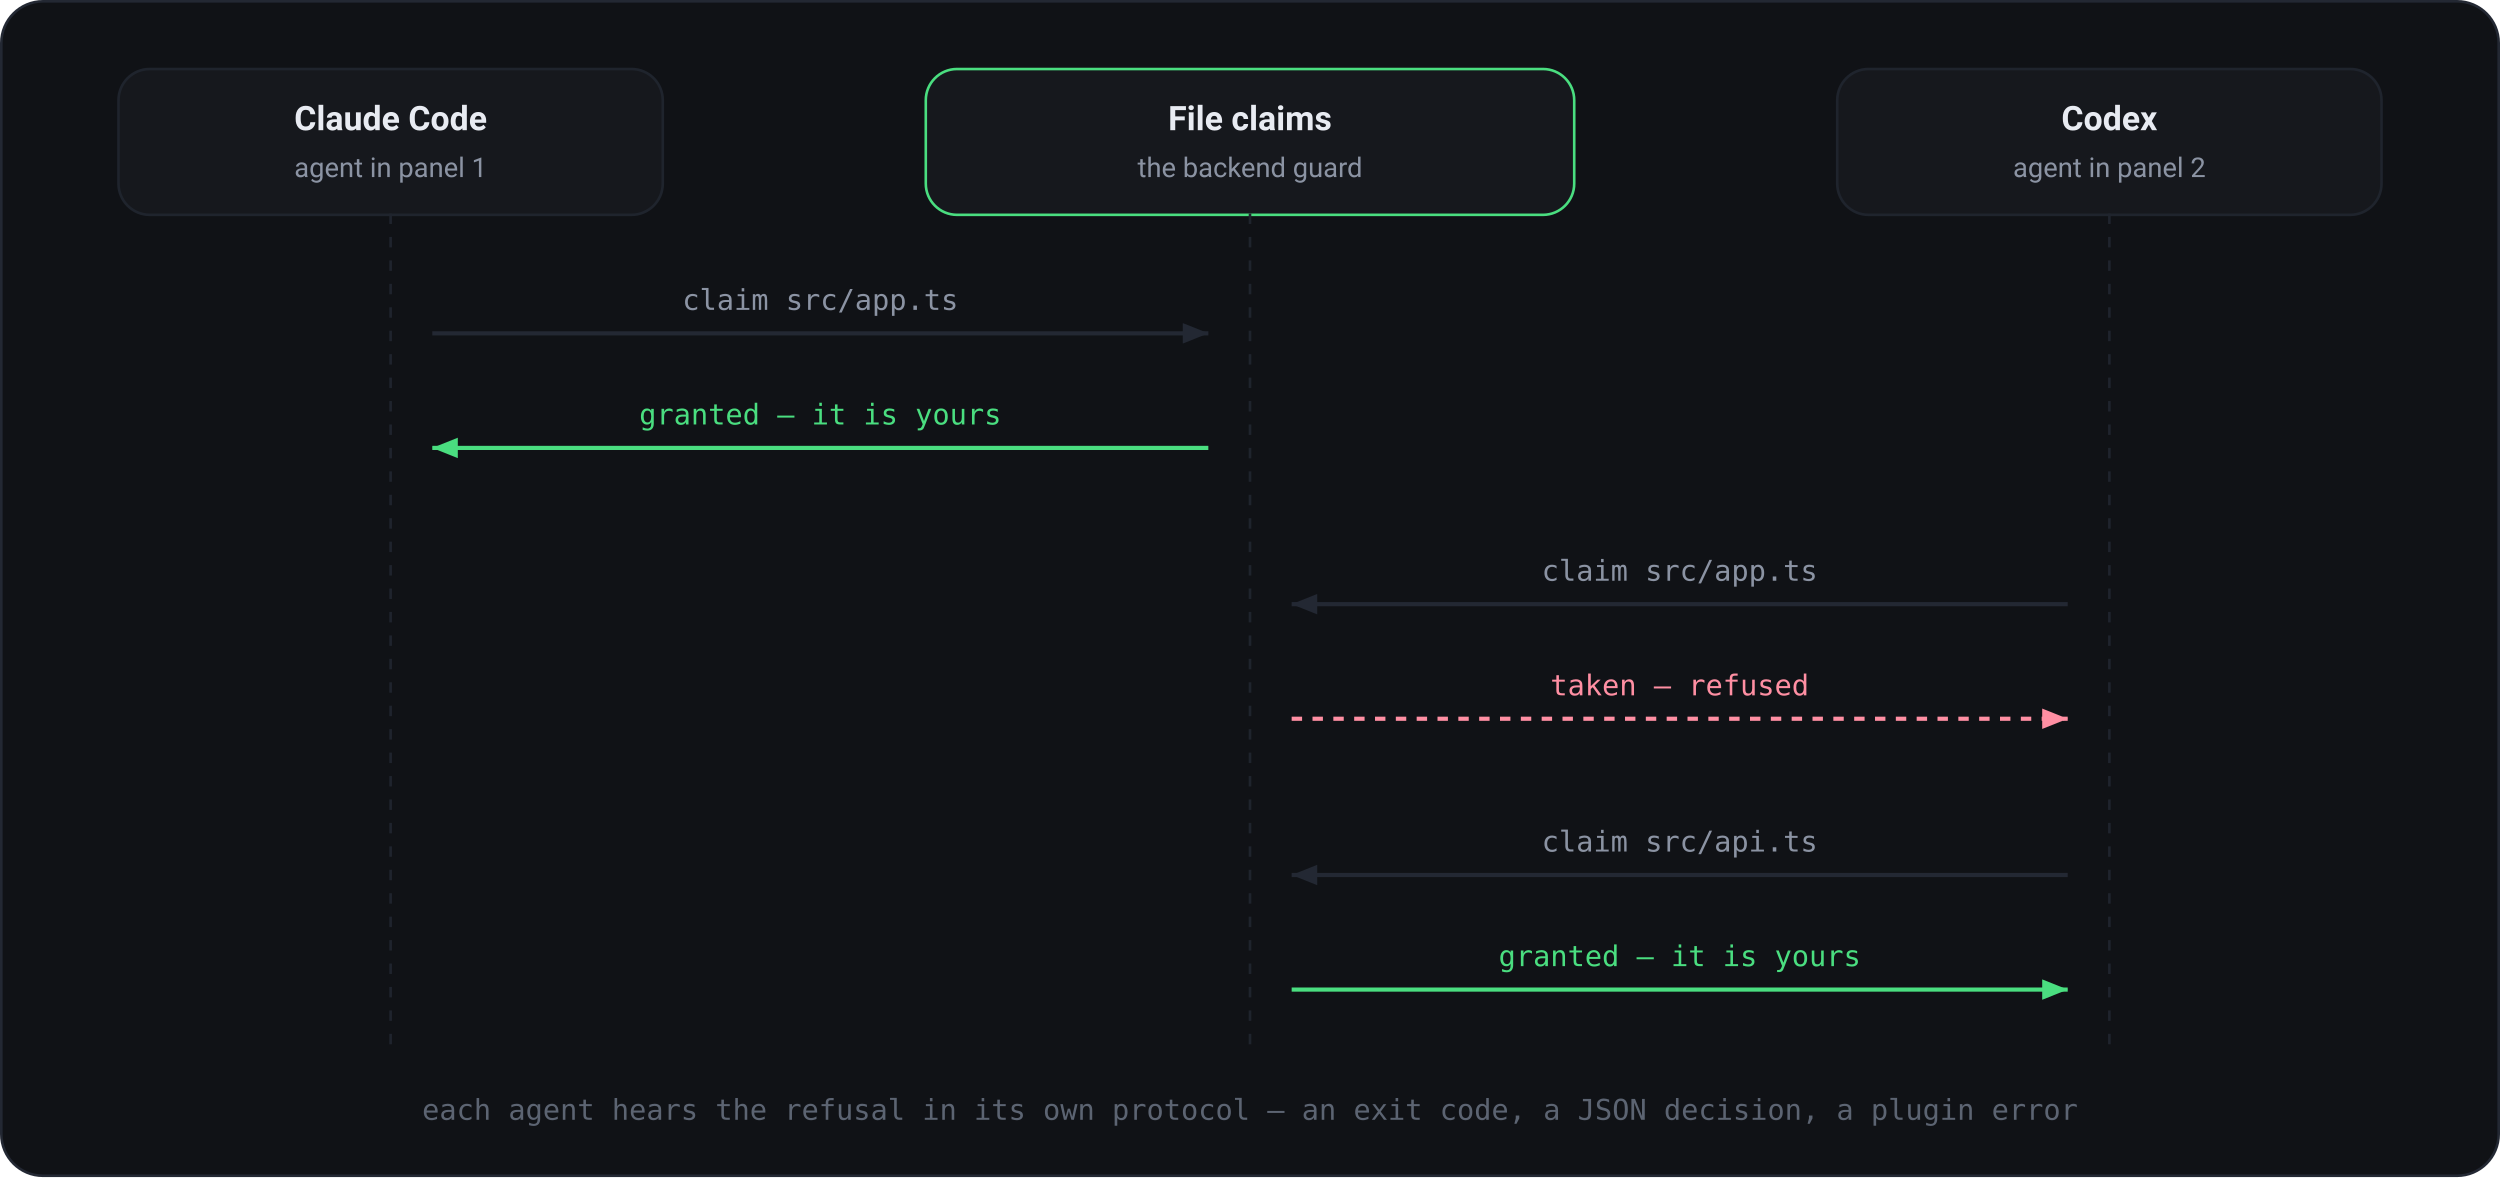
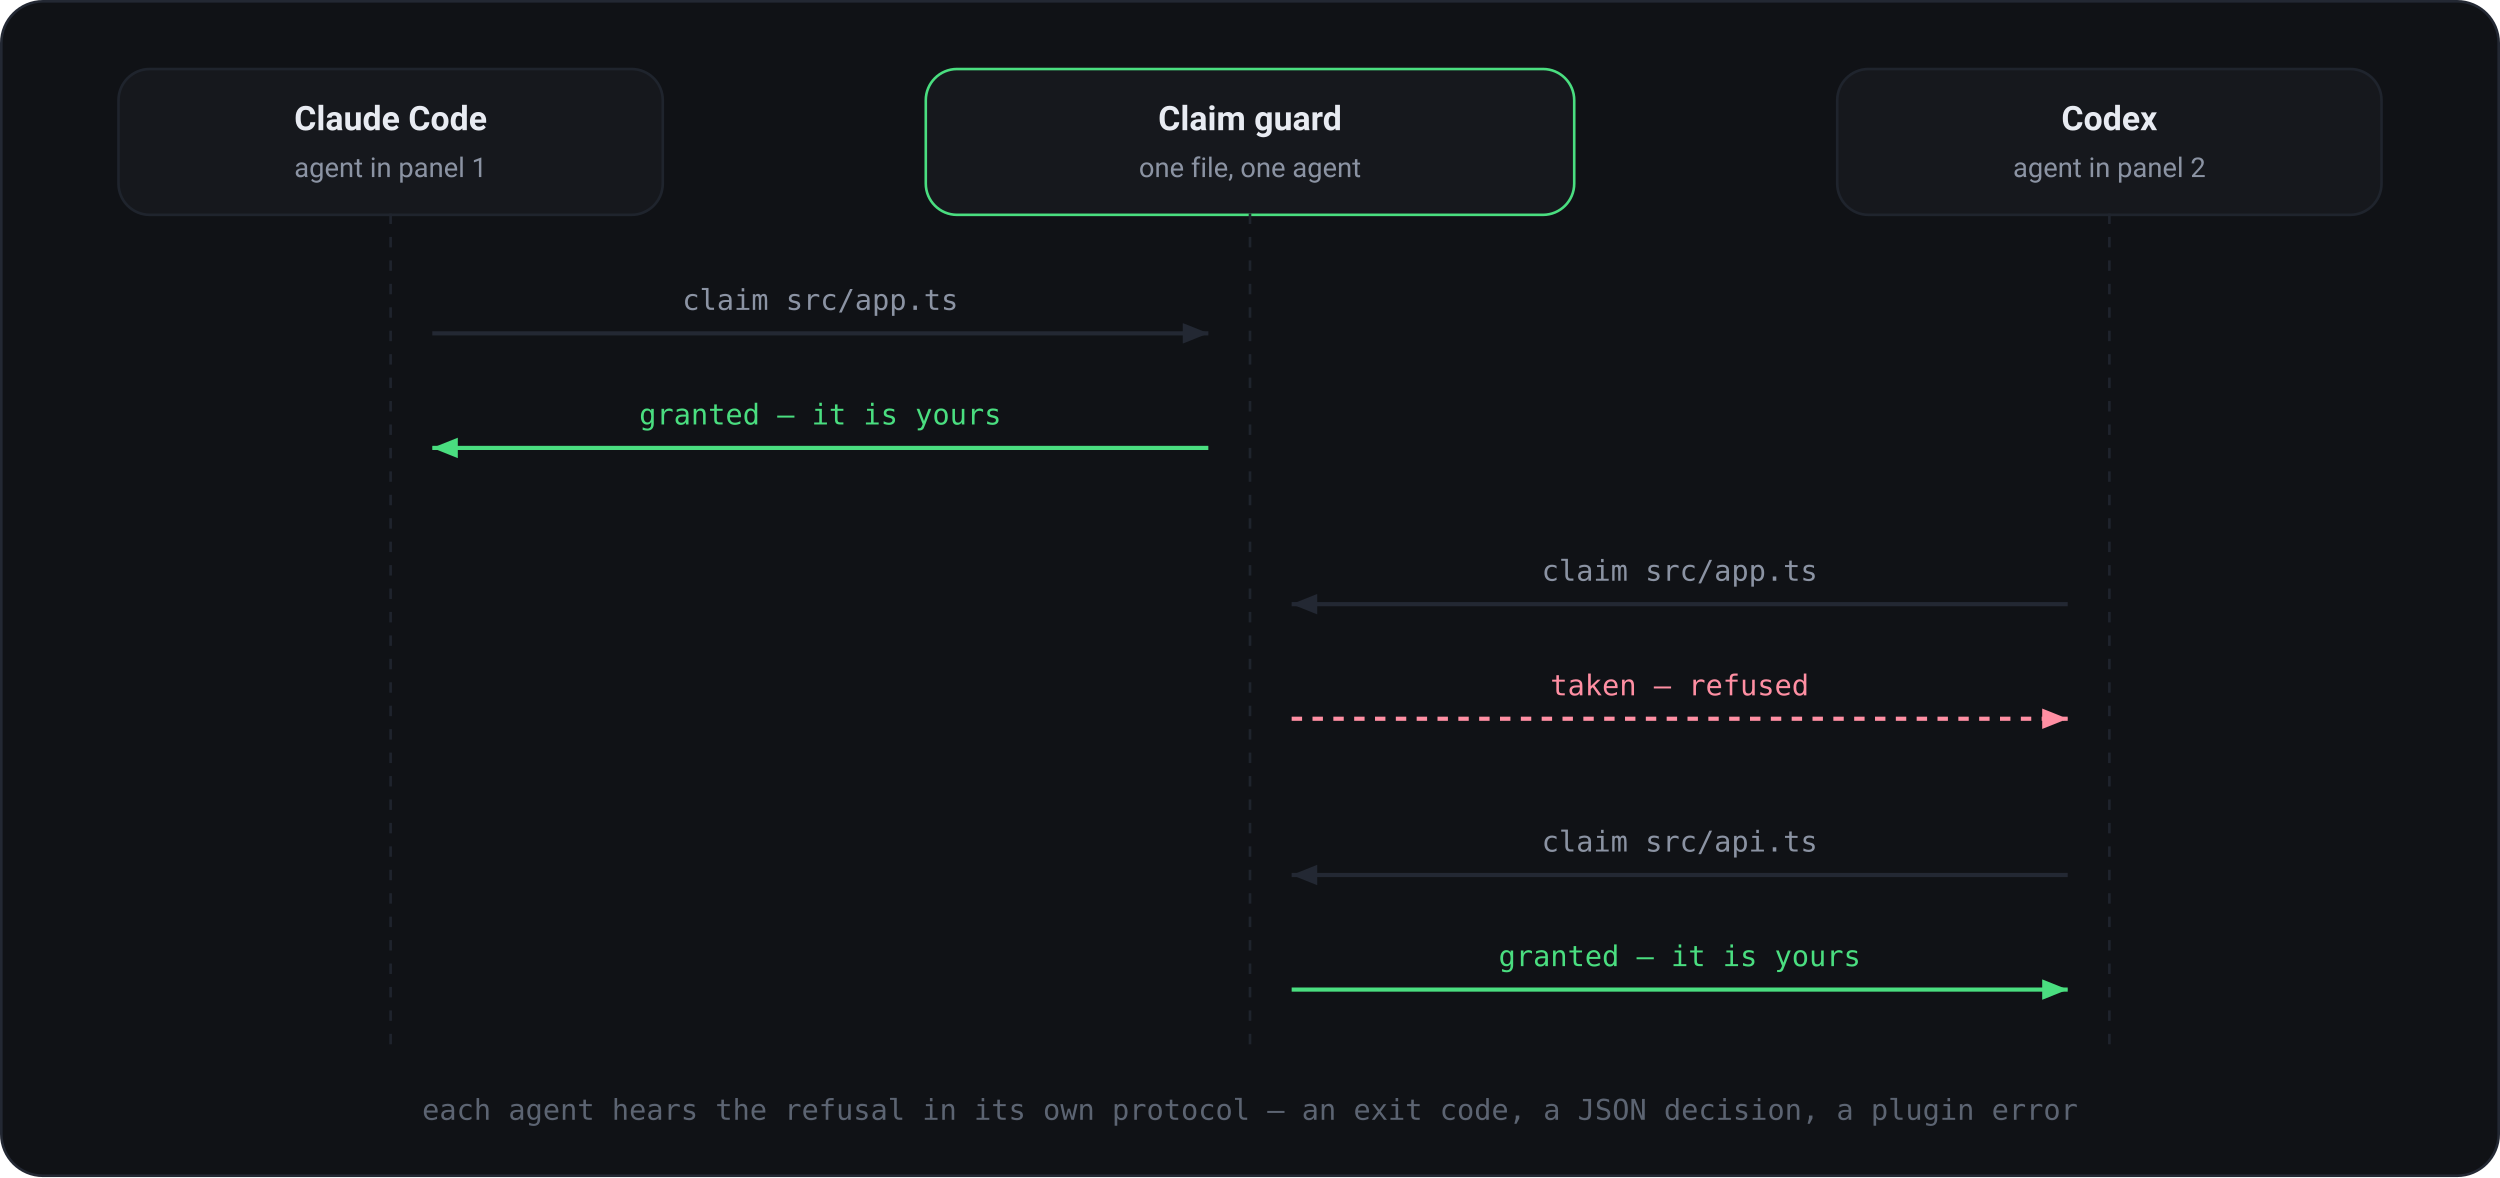
<svg xmlns="http://www.w3.org/2000/svg" xmlns:xlink="http://www.w3.org/1999/xlink" viewBox="0 0 960 452" width="960" height="452" role="img" aria-label="Два агента просят один файл: первый получает его, второму отказано, и он берёт другой">
  <defs>
    <marker id="a_dim" viewBox="0 0 8 8" refX="7" refY="4" markerWidth="7" markerHeight="7" orient="auto">
      <path d="M0 1.2 L7 4 L0 6.8 z" fill="#232833" />
    </marker>
    <marker id="a_green" viewBox="0 0 8 8" refX="7" refY="4" markerWidth="7" markerHeight="7" orient="auto">
      <path d="M0 1.2 L7 4 L0 6.8 z" fill="#4ade80" />
    </marker>
    <marker id="a_rose" viewBox="0 0 8 8" refX="7" refY="4" markerWidth="7" markerHeight="7" orient="auto">
      <path d="M0 1.2 L7 4 L0 6.8 z" fill="#ff8fa3" />
    </marker>
  </defs>
  <style>
    text { font-family: -apple-system, BlinkMacSystemFont, 'Segoe UI', Roboto, sans-serif; }
    .m { font-family: ui-monospace, SFMono-Regular, Menlo, Consolas, monospace; }
    @media (prefers-reduced-motion: reduce) { .flow { display: none; } }
  </style>
  <rect x="0.5" y="0.5" width="959" height="451" rx="16" fill="#101216" stroke="#232833" />
  <rect x="45.5" y="26.5" width="209" height="56" rx="12" fill="#16181d" stroke="#1f242d" />
  <text x="150" y="50" font-size="13" font-weight="600" text-anchor="middle" fill="#e8ebf2">Claude Code</text>
  <text x="150" y="68" font-size="10.5" text-anchor="middle" fill="#8b93a3">agent in panel 1</text>
  <line x1="150" y1="82" x2="150" y2="406" stroke="#1f242d" stroke-dasharray="4 5" />
  <rect x="355.5" y="26.5" width="249" height="56" rx="12" fill="#16181d" stroke="#4ade80" />
-   <text x="480" y="50" font-size="13" font-weight="600" text-anchor="middle" fill="#e8ebf2">File claims</text>
-   <text x="480" y="68" font-size="10.5" text-anchor="middle" fill="#8b93a3">the backend guard</text>
+   <text x="480" y="50" font-size="13" font-weight="600" text-anchor="middle" fill="#e8ebf2">Claim guard</text>
+   <text x="480" y="68" font-size="10.5" text-anchor="middle" fill="#8b93a3">one file, one agent</text>
  <line x1="480" y1="82" x2="480" y2="406" stroke="#1f242d" stroke-dasharray="4 5" />
  <rect x="705.5" y="26.5" width="209" height="56" rx="12" fill="#16181d" stroke="#1f242d" />
  <text x="810" y="50" font-size="13" font-weight="600" text-anchor="middle" fill="#e8ebf2">Codex</text>
  <text x="810" y="68" font-size="10.5" text-anchor="middle" fill="#8b93a3">agent in panel 2</text>
  <line x1="810" y1="82" x2="810" y2="406" stroke="#1f242d" stroke-dasharray="4 5" />
  <path id="s0" d="M166 128 H464" fill="none" stroke="#232833" stroke-width="1.6" marker-end="url(#a_dim)" />
  <text class="m" x="315" y="119" font-size="11" text-anchor="middle" fill="#8b93a3">claim  src/app.ts</text>
  <path id="s1" d="M464 172 H166" fill="none" stroke="#4ade80" stroke-width="1.6" marker-end="url(#a_green)" />
  <text class="m" x="315" y="163" font-size="11" text-anchor="middle" fill="#4ade80">granted — it is yours</text>
  <path id="s2" d="M794 232 H496" fill="none" stroke="#232833" stroke-width="1.6" marker-end="url(#a_dim)" />
  <text class="m" x="645" y="223" font-size="11" text-anchor="middle" fill="#8b93a3">claim  src/app.ts</text>
  <path id="s3" d="M496 276 H794" fill="none" stroke="#ff8fa3" stroke-width="1.6" stroke-dasharray="4 4" marker-end="url(#a_rose)" />
  <text class="m" x="645" y="267" font-size="11" text-anchor="middle" fill="#ff8fa3">taken — refused</text>
  <path id="s4" d="M794 336 H496" fill="none" stroke="#232833" stroke-width="1.6" marker-end="url(#a_dim)" />
  <text class="m" x="645" y="327" font-size="11" text-anchor="middle" fill="#8b93a3">claim  src/api.ts</text>
  <path id="s5" d="M496 380 H794" fill="none" stroke="#4ade80" stroke-width="1.6" marker-end="url(#a_green)" />
  <text class="m" x="645" y="371" font-size="11" text-anchor="middle" fill="#4ade80">granted — it is yours</text>
  <g class="flow">
    <circle r="3.6" fill="#c9ced8" opacity="0">
      <animateMotion dur="9.0s" repeatCount="indefinite" keyPoints="0;0;1;1" keyTimes="0;0.022;0.156;1" calcMode="linear">
        <mpath xlink:href="#s0" />
      </animateMotion>
      <animate attributeName="opacity" dur="9.0s" repeatCount="indefinite" values="0;0;1;1;0;0" keyTimes="0;0.019;0.022;0.156;0.159;1" />
    </circle>
    <circle r="3.6" fill="#4ade80" opacity="0">
      <animateMotion dur="9.0s" repeatCount="indefinite" keyPoints="0;0;1;1" keyTimes="0;0.178;0.311;1" calcMode="linear">
        <mpath xlink:href="#s1" />
      </animateMotion>
      <animate attributeName="opacity" dur="9.0s" repeatCount="indefinite" values="0;0;1;1;0;0" keyTimes="0;0.175;0.178;0.311;0.314;1" />
    </circle>
    <circle r="3.6" fill="#c9ced8" opacity="0">
      <animateMotion dur="9.0s" repeatCount="indefinite" keyPoints="0;0;1;1" keyTimes="0;0.333;0.467;1" calcMode="linear">
        <mpath xlink:href="#s2" />
      </animateMotion>
      <animate attributeName="opacity" dur="9.0s" repeatCount="indefinite" values="0;0;1;1;0;0" keyTimes="0;0.33;0.333;0.467;0.47;1" />
    </circle>
    <circle r="3.6" fill="#ff8fa3" opacity="0">
      <animateMotion dur="9.0s" repeatCount="indefinite" keyPoints="0;0;1;1" keyTimes="0;0.489;0.622;1" calcMode="linear">
        <mpath xlink:href="#s3" />
      </animateMotion>
      <animate attributeName="opacity" dur="9.0s" repeatCount="indefinite" values="0;0;1;1;0;0" keyTimes="0;0.486;0.489;0.622;0.625;1" />
    </circle>
    <circle r="3.6" fill="#c9ced8" opacity="0">
      <animateMotion dur="9.0s" repeatCount="indefinite" keyPoints="0;0;1;1" keyTimes="0;0.644;0.778;1" calcMode="linear">
        <mpath xlink:href="#s4" />
      </animateMotion>
      <animate attributeName="opacity" dur="9.0s" repeatCount="indefinite" values="0;0;1;1;0;0" keyTimes="0;0.641;0.644;0.778;0.781;1" />
    </circle>
    <circle r="3.6" fill="#4ade80" opacity="0">
      <animateMotion dur="9.0s" repeatCount="indefinite" keyPoints="0;0;1;1" keyTimes="0;0.8;0.933;1" calcMode="linear">
        <mpath xlink:href="#s5" />
      </animateMotion>
      <animate attributeName="opacity" dur="9.0s" repeatCount="indefinite" values="0;0;1;1;0;0" keyTimes="0;0.797;0.8;0.933;0.936;1" />
    </circle>
  </g>
  <rect x="150.5" y="412.5" width="659" height="0" fill="none" />
  <text class="m" x="480" y="430" font-size="11" text-anchor="middle" fill="#5c6472">each agent hears the refusal in its own protocol — an exit code, a JSON decision, a plugin error</text>
</svg>
